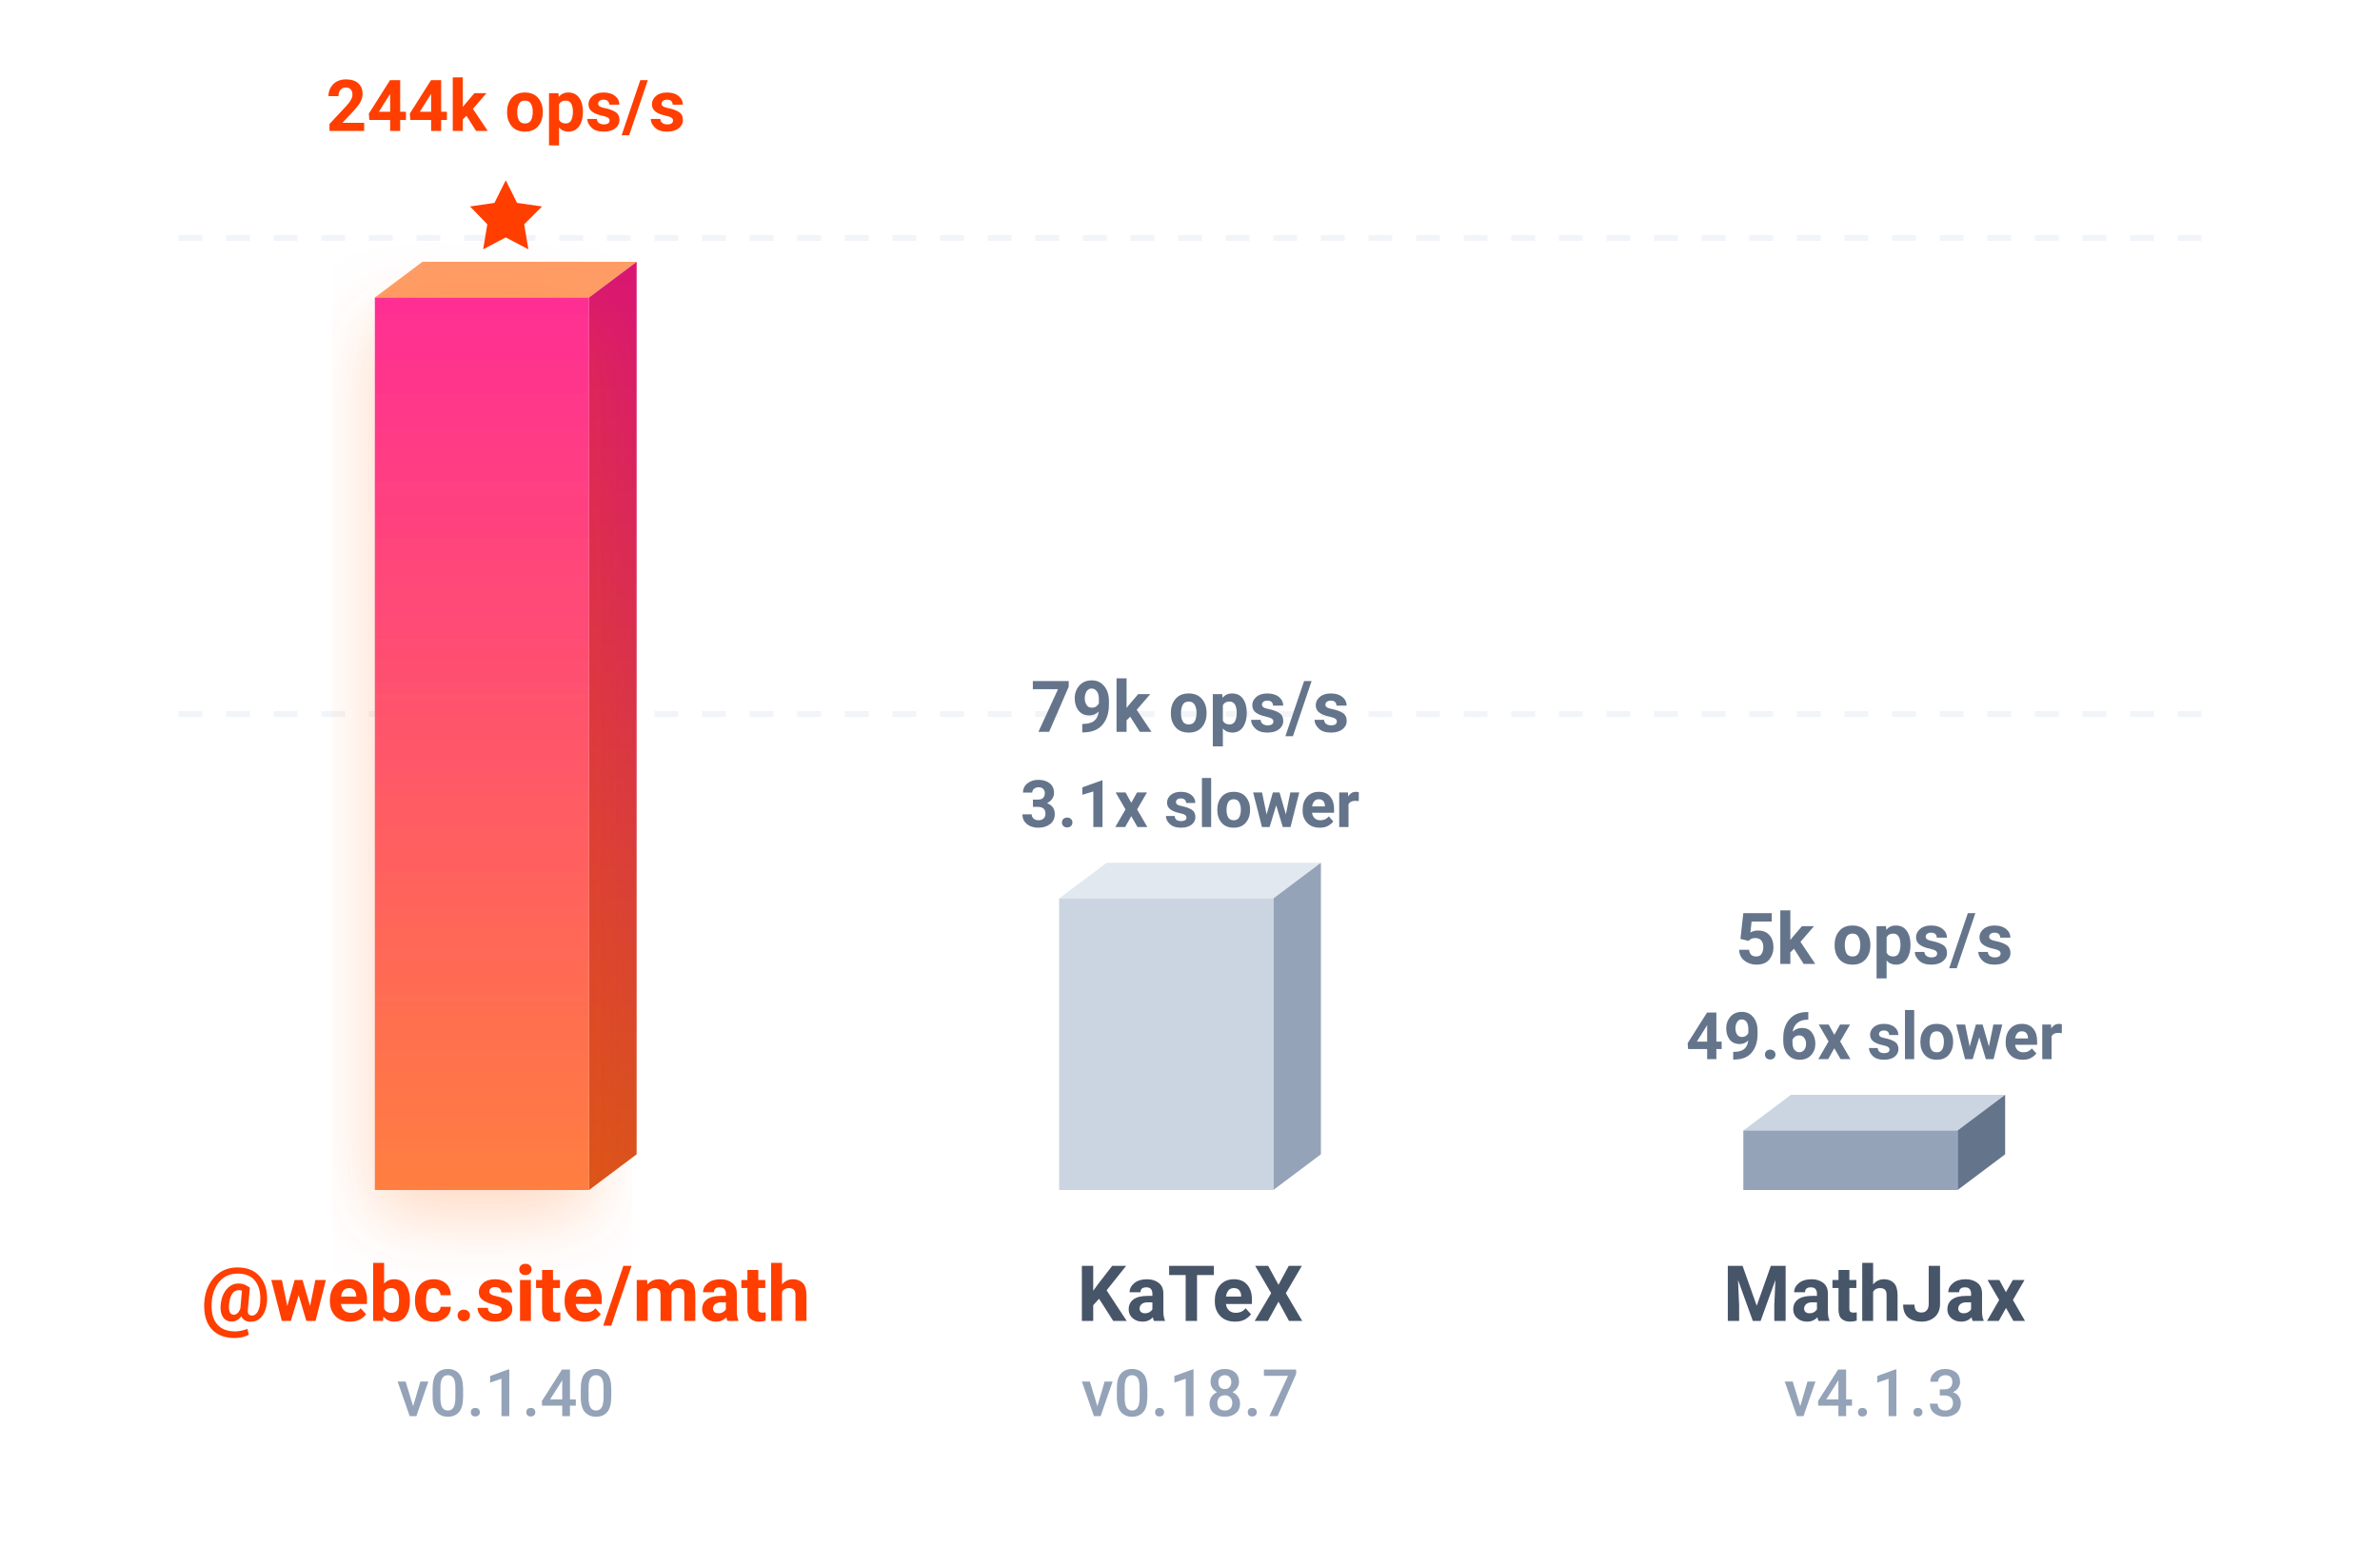
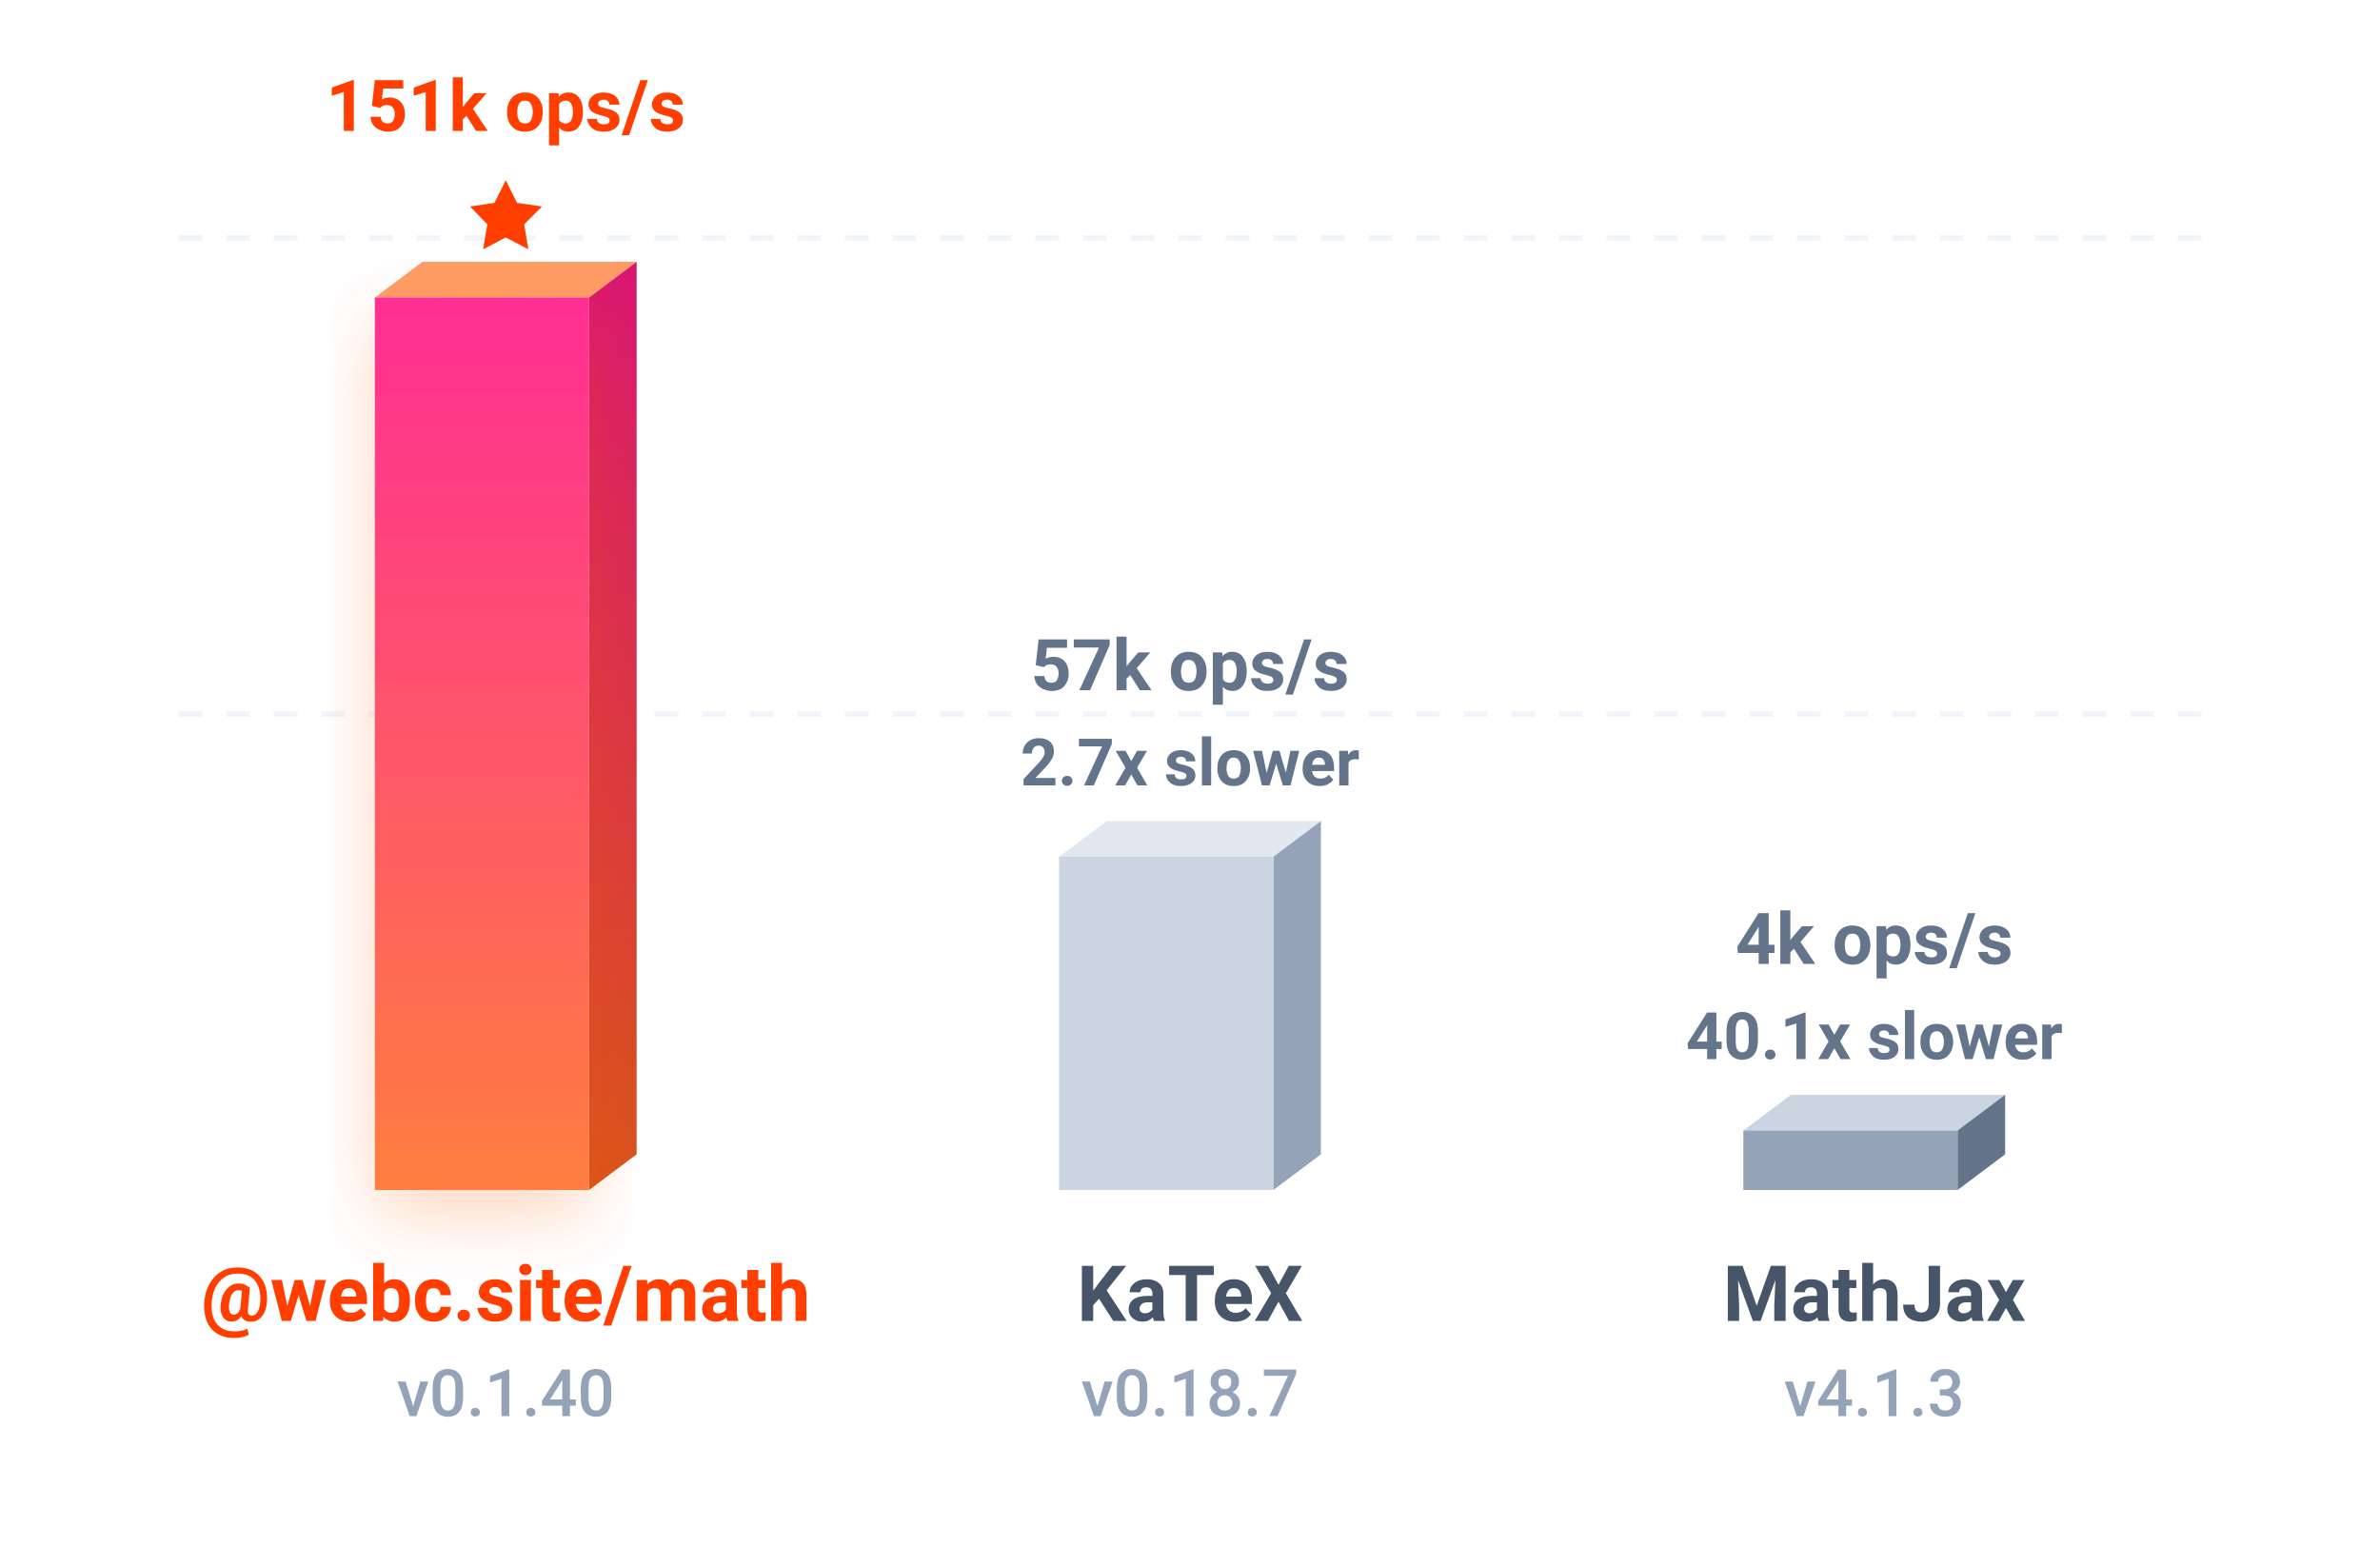
<svg xmlns="http://www.w3.org/2000/svg" viewBox="0 0 400 260">
  <defs>
    <linearGradient id="b" x1="0%" x2="0%" y1="100%" y2="0%">
      <stop offset="0%" stop-color="#ff7e40" />
      <stop offset="100%" stop-color="#ff2e93" />
    </linearGradient>
    <linearGradient id="a" x1="0%" x2="0%" y1="100%" y2="0%">
      <stop offset="0%" stop-color="#d9541a" />
      <stop offset="100%" stop-color="#d91672" />
    </linearGradient>
    <filter id="c" width="140%" height="140%" x="-20%" y="-20%">
      <feDropShadow dx="0" dy="4" flood-color="#ff5e00" flood-opacity=".25" stdDeviation="6" />
    </filter>
  </defs>
  <path stroke="#f1f5f9" stroke-dasharray="4,4" d="M30 40h340M30 120h340" />
  <path fill="#ff9d66" d="m63 50 8-6h36l-8 6z" />
  <path fill="url(#a)" d="m99 50 8-6v150l-8 6z" />
  <path fill="url(#b)" d="M63 50h36v150H63z" filter="url(#c)" />
  <path fill="#ff3e00" d="m85 30.3 1.9 3.8 4.2.6-3 3 .7 4.2-3.8-2-3.8 2 .7-4.2-2.9-3 4.1-.6Z" />
-   <text x="85" y="22" fill="#ff3e00" font-family="-apple-system, BlinkMacSystemFont, 'Segoe UI', Roboto, sans-serif" font-size="12" font-weight="700" text-anchor="middle">244k ops/s</text>
+   <text x="85" y="22" fill="#ff3e00" font-family="-apple-system, BlinkMacSystemFont, 'Segoe UI', Roboto, sans-serif" font-size="12" font-weight="700" text-anchor="middle">151k ops/s</text>
  <text x="85" y="222" fill="#ff3e00" font-family="-apple-system, BlinkMacSystemFont, 'Segoe UI', Roboto, sans-serif" font-size="13" font-weight="700" text-anchor="middle">@webc.site/math</text>
  <text x="85" y="238" fill="#94a3b8" font-family="-apple-system, BlinkMacSystemFont, 'Segoe UI', Roboto, sans-serif" font-size="11" font-weight="500" text-anchor="middle">v0.1.40</text>
-   <path fill="#e2e8f0" d="m178 151 8-6h36l-8 6z" />
-   <path fill="#94a3b8" d="m214 151 8-6v49l-8 6z" />
-   <path fill="#cbd5e1" d="M178 151h36v49h-36z" />
-   <text x="200" y="139" fill="#64748b" font-family="-apple-system, BlinkMacSystemFont, 'Segoe UI', Roboto, sans-serif" font-size="11" font-weight="700" text-anchor="middle">3.1x slower</text>
-   <text x="200" y="123" fill="#64748b" font-family="-apple-system, BlinkMacSystemFont, 'Segoe UI', Roboto, sans-serif" font-size="12" font-weight="600" text-anchor="middle">79k ops/s</text>
+   <path fill="#e2e8f0" d="m178 144 8-6h36l-8 6z" />
+   <path fill="#94a3b8" d="m214 144 8-6v56l-8 6z" />
+   <path fill="#cbd5e1" d="M178 144h36v56h-36z" />
+   <text x="200" y="132" fill="#64748b" font-family="-apple-system, BlinkMacSystemFont, 'Segoe UI', Roboto, sans-serif" font-size="11" font-weight="700" text-anchor="middle">2.7x slower</text>
+   <text x="200" y="116" fill="#64748b" font-family="-apple-system, BlinkMacSystemFont, 'Segoe UI', Roboto, sans-serif" font-size="12" font-weight="600" text-anchor="middle">57k ops/s</text>
  <text x="200" y="222" fill="#475569" font-family="-apple-system, BlinkMacSystemFont, 'Segoe UI', Roboto, sans-serif" font-size="13" font-weight="600" text-anchor="middle">KaTeX</text>
  <text x="200" y="238" fill="#94a3b8" font-family="-apple-system, BlinkMacSystemFont, 'Segoe UI', Roboto, sans-serif" font-size="11" font-weight="500" text-anchor="middle">v0.18.7</text>
  <path fill="#cbd5e1" d="m293 190 8-6h36l-8 6z" />
  <path fill="#64748b" d="m329 190 8-6v10l-8 6z" />
  <path fill="#94a3b8" d="M293 190h36v10h-36z" />
-   <text x="315" y="178" fill="#64748b" font-family="-apple-system, BlinkMacSystemFont, 'Segoe UI', Roboto, sans-serif" font-size="11" font-weight="700" text-anchor="middle">49.6x slower</text>
-   <text x="315" y="162" fill="#64748b" font-family="-apple-system, BlinkMacSystemFont, 'Segoe UI', Roboto, sans-serif" font-size="12" font-weight="600" text-anchor="middle">5k ops/s</text>
+   <text x="315" y="178" fill="#64748b" font-family="-apple-system, BlinkMacSystemFont, 'Segoe UI', Roboto, sans-serif" font-size="11" font-weight="700" text-anchor="middle">40.1x slower</text>
+   <text x="315" y="162" fill="#64748b" font-family="-apple-system, BlinkMacSystemFont, 'Segoe UI', Roboto, sans-serif" font-size="12" font-weight="600" text-anchor="middle">4k ops/s</text>
  <text x="315" y="222" fill="#475569" font-family="-apple-system, BlinkMacSystemFont, 'Segoe UI', Roboto, sans-serif" font-size="13" font-weight="600" text-anchor="middle">MathJax</text>
  <text x="315" y="238" fill="#94a3b8" font-family="-apple-system, BlinkMacSystemFont, 'Segoe UI', Roboto, sans-serif" font-size="11" font-weight="500" text-anchor="middle">v4.1.3</text>
</svg>
